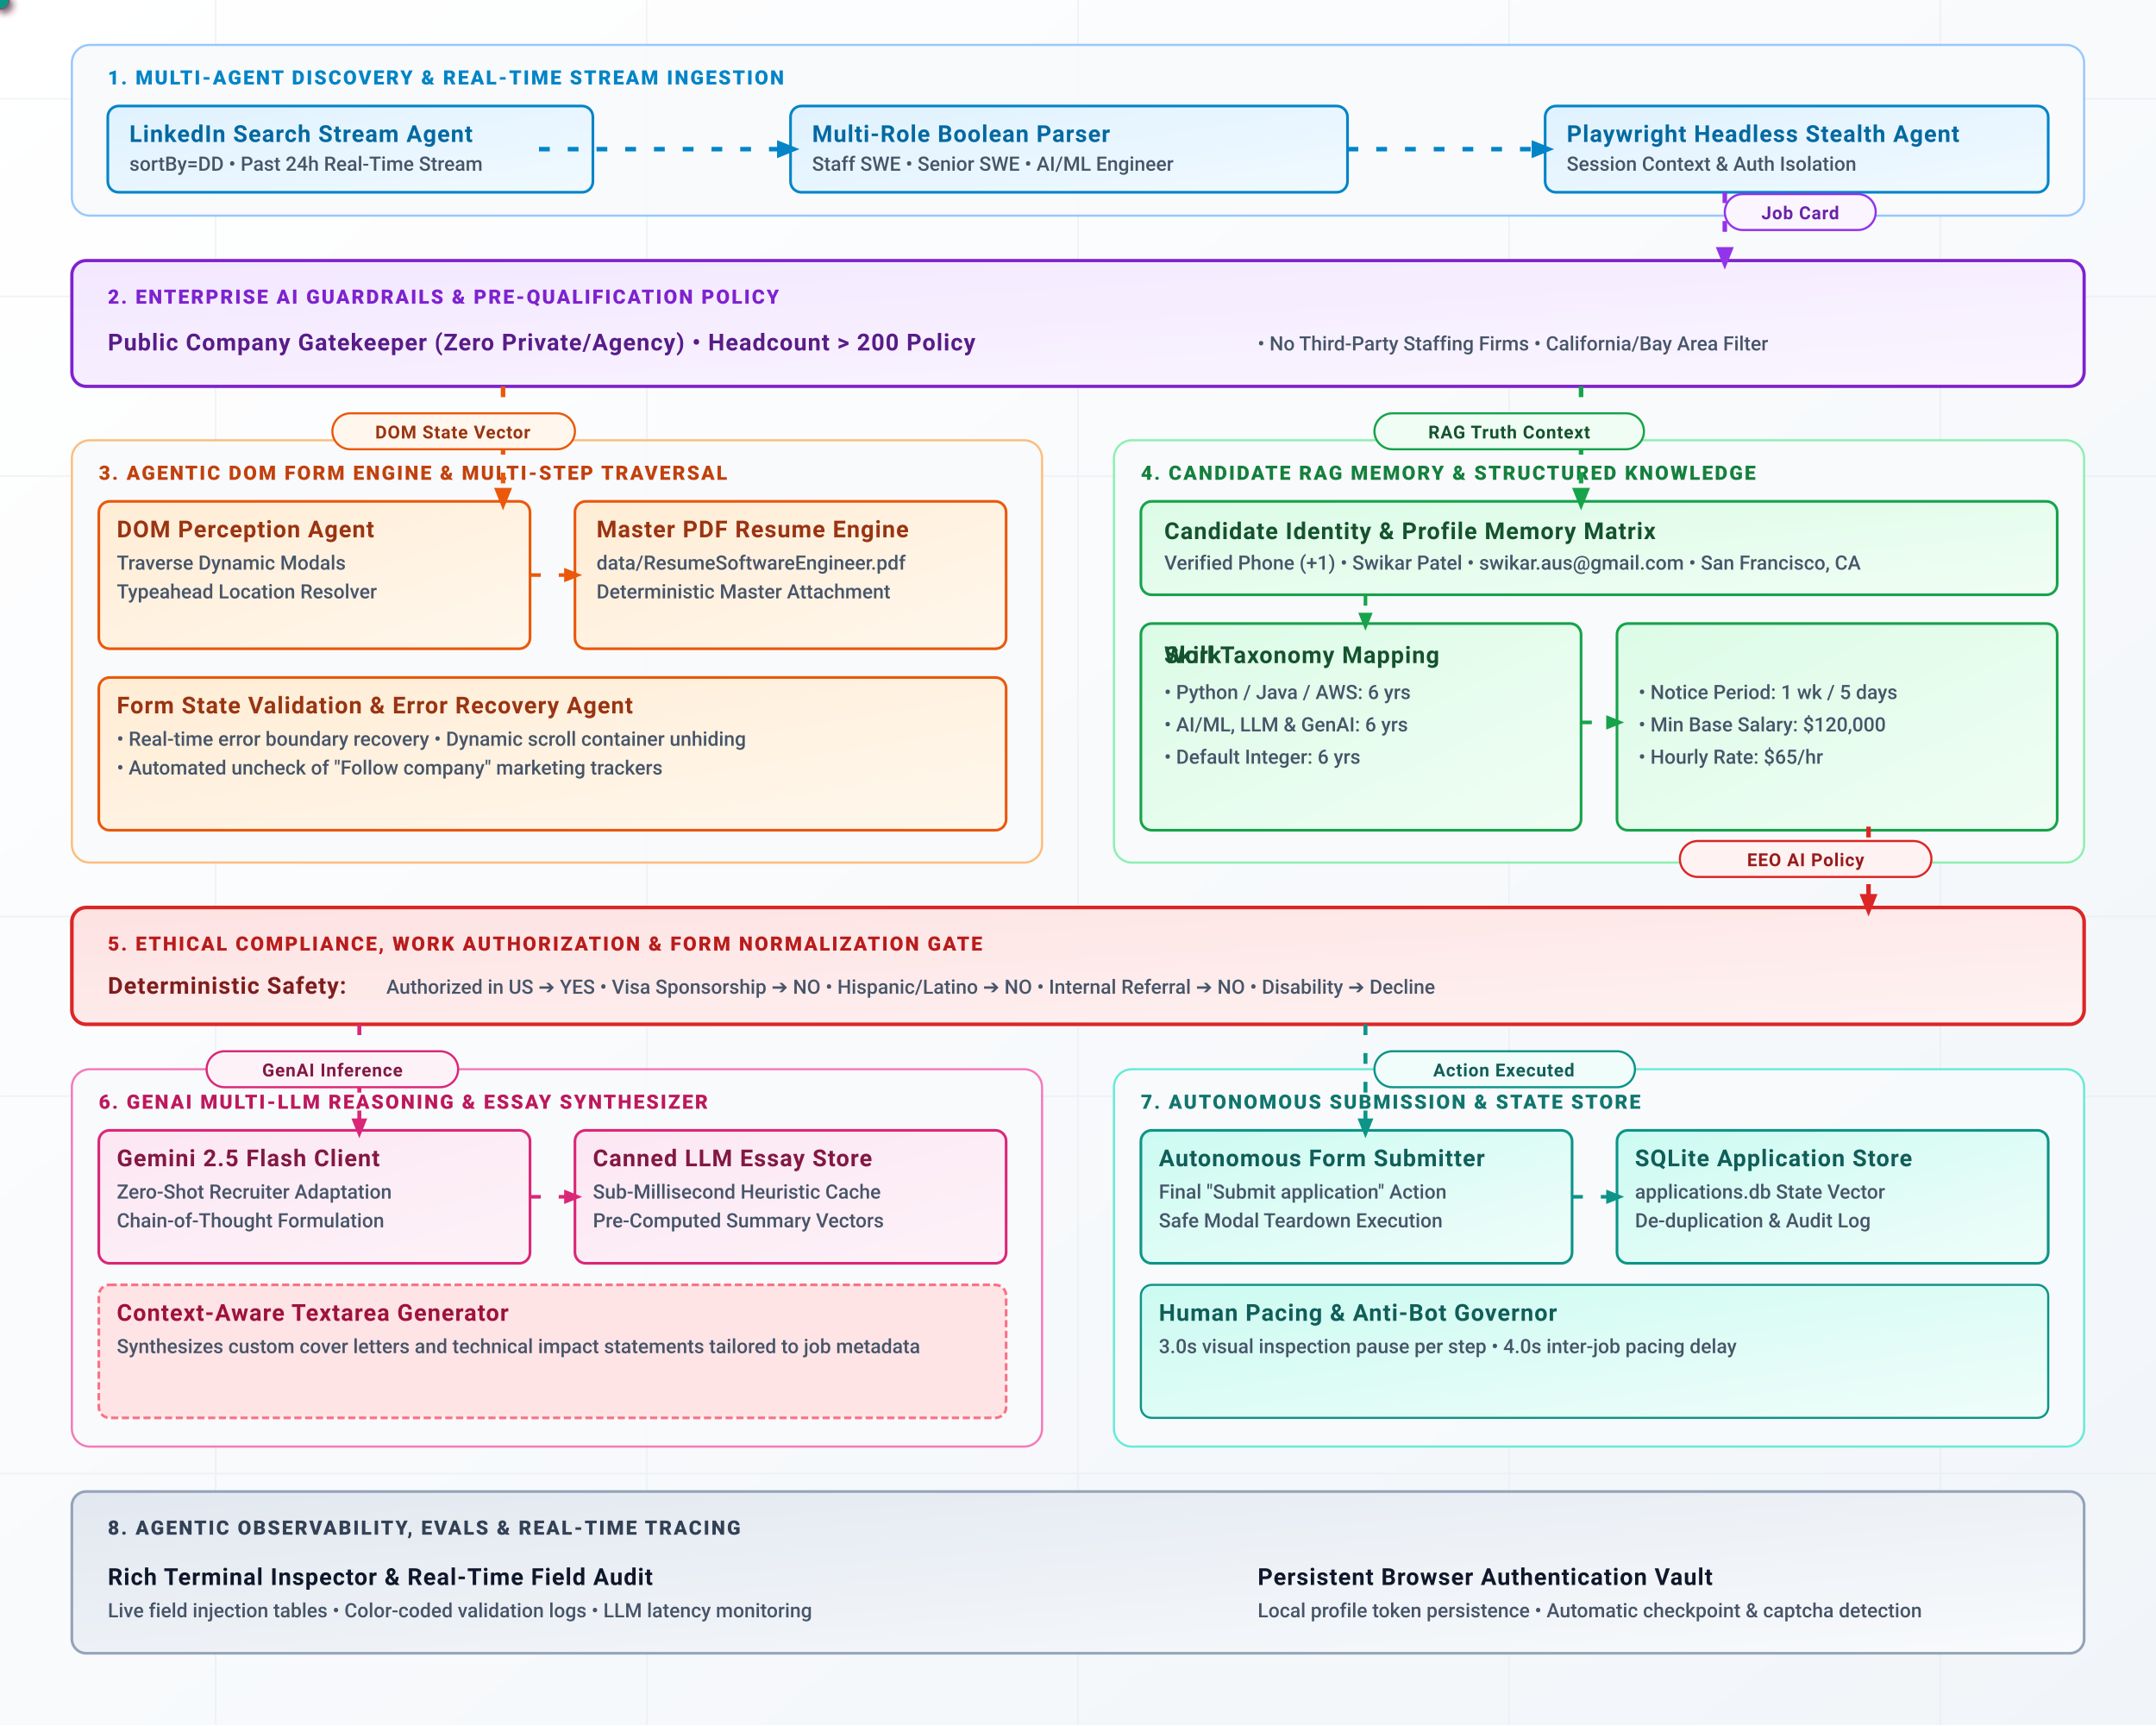
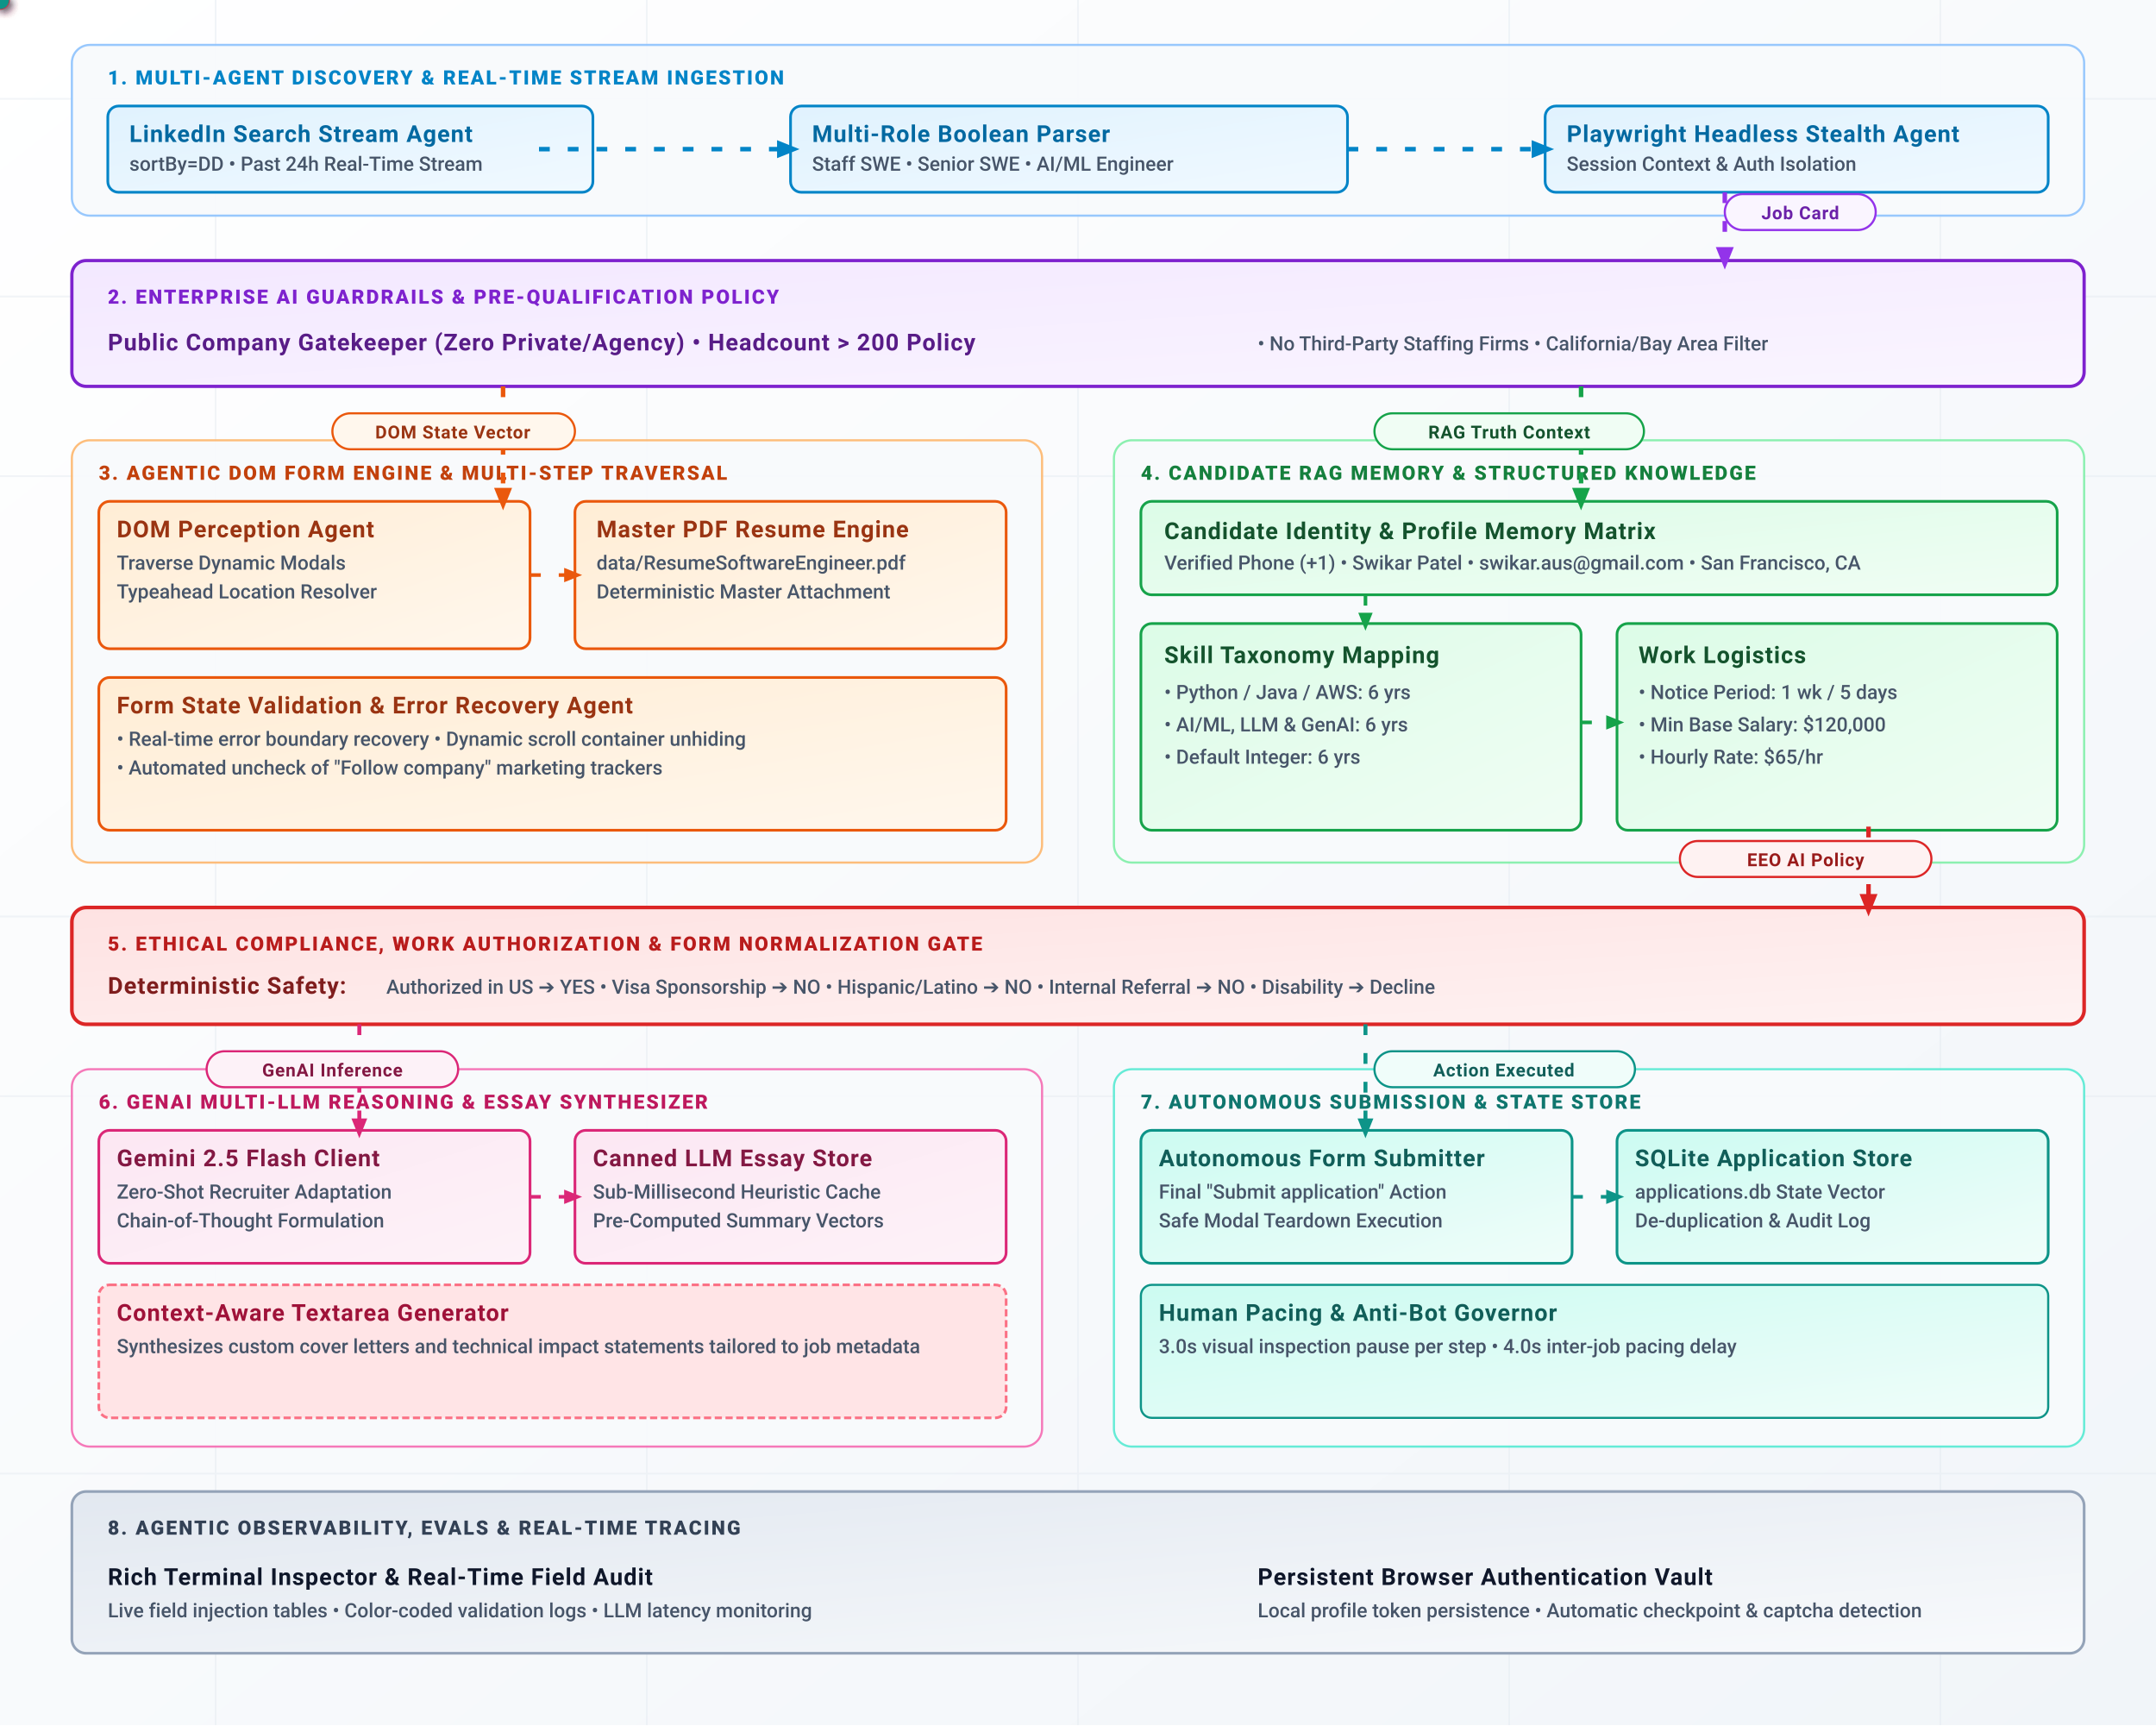
<svg xmlns="http://www.w3.org/2000/svg" viewBox="0 0 1200 960" width="100%" height="100%" style="background:#ffffff; font-family:-apple-system, BlinkMacSystemFont, 'Segoe UI', Roboto, Helvetica, Arial, sans-serif;">
  <defs>
    <linearGradient id="bgGrad" x1="0%" y1="0%" x2="100%" y2="100%">
      <stop offset="0%" stop-color="#ffffff" />
      <stop offset="50%" stop-color="#f8fafc" />
      <stop offset="100%" stop-color="#f1f5f9" />
    </linearGradient>
    <linearGradient id="blueGrad" x1="0%" y1="0%" x2="100%" y2="100%">
      <stop offset="0%" stop-color="#e0f2fe" />
      <stop offset="100%" stop-color="#f0f9ff" />
    </linearGradient>
    <linearGradient id="purpleGrad" x1="0%" y1="0%" x2="100%" y2="100%">
      <stop offset="0%" stop-color="#f3e8ff" />
      <stop offset="100%" stop-color="#faf5ff" />
    </linearGradient>
    <linearGradient id="orangeGrad" x1="0%" y1="0%" x2="100%" y2="100%">
      <stop offset="0%" stop-color="#ffedd5" />
      <stop offset="100%" stop-color="#fff7ed" />
    </linearGradient>
    <linearGradient id="greenGrad" x1="0%" y1="0%" x2="100%" y2="100%">
      <stop offset="0%" stop-color="#dcfce7" />
      <stop offset="100%" stop-color="#f0fdf4" />
    </linearGradient>
    <linearGradient id="redGrad" x1="0%" y1="0%" x2="100%" y2="100%">
      <stop offset="0%" stop-color="#fee2e2" />
      <stop offset="100%" stop-color="#fef2f2" />
    </linearGradient>
    <linearGradient id="tealGrad" x1="0%" y1="0%" x2="100%" y2="100%">
      <stop offset="0%" stop-color="#ccfbf1" />
      <stop offset="100%" stop-color="#f0fdfa" />
    </linearGradient>
    <linearGradient id="pinkGrad" x1="0%" y1="0%" x2="100%" y2="100%">
      <stop offset="0%" stop-color="#fce7f3" />
      <stop offset="100%" stop-color="#fdf2f8" />
    </linearGradient>
    <linearGradient id="slateGrad" x1="0%" y1="0%" x2="100%" y2="100%">
      <stop offset="0%" stop-color="#e2e8f0" />
      <stop offset="100%" stop-color="#f8fafc" />
    </linearGradient>
    <filter id="glow-blue" x="-50%" y="-50%" width="200%" height="200%">
      <feGaussianBlur stdDeviation="2.5" result="blur" />
      <feMerge>
        <feMergeNode in="blur" />
        <feMergeNode in="SourceGraphic" />
      </feMerge>
    </filter>
    <filter id="glow-purple" x="-50%" y="-50%" width="200%" height="200%">
      <feGaussianBlur stdDeviation="2.5" result="blur" />
      <feMerge>
        <feMergeNode in="blur" />
        <feMergeNode in="SourceGraphic" />
      </feMerge>
    </filter>
    <filter id="glow-orange" x="-50%" y="-50%" width="200%" height="200%">
      <feGaussianBlur stdDeviation="2.5" result="blur" />
      <feMerge>
        <feMergeNode in="blur" />
        <feMergeNode in="SourceGraphic" />
      </feMerge>
    </filter>
    <filter id="glow-green" x="-50%" y="-50%" width="200%" height="200%">
      <feGaussianBlur stdDeviation="2.5" result="blur" />
      <feMerge>
        <feMergeNode in="blur" />
        <feMergeNode in="SourceGraphic" />
      </feMerge>
    </filter>
    <filter id="glow-red" x="-50%" y="-50%" width="200%" height="200%">
      <feGaussianBlur stdDeviation="3" result="blur" />
      <feMerge>
        <feMergeNode in="blur" />
        <feMergeNode in="SourceGraphic" />
      </feMerge>
    </filter>
    <marker id="arr-blue" viewBox="0 0 10 10" refX="6" refY="5" markerWidth="5" markerHeight="5" orient="auto">
      <path d="M 0 1 L 10 5 L 0 9 z" fill="#0284c7" />
    </marker>
    <marker id="arr-purple" viewBox="0 0 10 10" refX="6" refY="5" markerWidth="5" markerHeight="5" orient="auto">
      <path d="M 0 1 L 10 5 L 0 9 z" fill="#9333ea" />
    </marker>
    <marker id="arr-orange" viewBox="0 0 10 10" refX="6" refY="5" markerWidth="5" markerHeight="5" orient="auto">
      <path d="M 0 1 L 10 5 L 0 9 z" fill="#ea580c" />
    </marker>
    <marker id="arr-green" viewBox="0 0 10 10" refX="6" refY="5" markerWidth="5" markerHeight="5" orient="auto">
      <path d="M 0 1 L 10 5 L 0 9 z" fill="#16a34a" />
    </marker>
    <marker id="arr-red" viewBox="0 0 10 10" refX="6" refY="5" markerWidth="5" markerHeight="5" orient="auto">
      <path d="M 0 1 L 10 5 L 0 9 z" fill="#dc2626" />
    </marker>
    <marker id="arr-teal" viewBox="0 0 10 10" refX="6" refY="5" markerWidth="5" markerHeight="5" orient="auto">
      <path d="M 0 1 L 10 5 L 0 9 z" fill="#0d9488" />
    </marker>
    <marker id="arr-pink" viewBox="0 0 10 10" refX="6" refY="5" markerWidth="5" markerHeight="5" orient="auto">
      <path d="M 0 1 L 10 5 L 0 9 z" fill="#db2777" />
    </marker>
    <style>
      .edge-active {
        stroke-dasharray: 6 10;
        animation: streamFlow 1.2s linear infinite;
      }
      @keyframes streamFlow {
        from { stroke-dashoffset: 32; }
        to { stroke-dashoffset: 0; }
      }

      .box-harvest { animation: pulseHarvest 6s ease-in-out infinite; }
      @keyframes pulseHarvest {
        0%, 100% { stroke: #0284c7; }
        5%, 12% { stroke: #0369a1; filter: drop-shadow(0 0 8px rgba(2, 132, 199, 0.4)); }
        18% { stroke: #0284c7; }
      }

      .box-gate { animation: pulseGate 6s ease-in-out infinite; }
      @keyframes pulseGate {
        0%, 100% { stroke: #7e22ce; }
        18%, 26% { stroke: #9333ea; filter: drop-shadow(0 0 10px rgba(147, 51, 234, 0.45)); }
        34% { stroke: #7e22ce; }
      }

      .box-modal { animation: pulseModal 6s ease-in-out infinite; }
      @keyframes pulseModal {
        0%, 100% { stroke: #ea580c; }
        32%, 42% { stroke: #c2410c; filter: drop-shadow(0 0 8px rgba(234, 88, 12, 0.45)); }
        50% { stroke: #ea580c; }
      }

      .box-truth { animation: pulseTruth 6s ease-in-out infinite; }
      @keyframes pulseTruth {
        0%, 100% { stroke: #16a34a; }
        40%, 50% { stroke: #15803d; filter: drop-shadow(0 0 8px rgba(22, 163, 74, 0.45)); }
        58% { stroke: #16a34a; }
      }

      .box-eeo { animation: pulseEeo 6s ease-in-out infinite; }
      @keyframes pulseEeo {
        0%, 100% { stroke: #dc2626; }
        56%, 68% { stroke: #b91c1c; filter: drop-shadow(0 0 12px rgba(220, 38, 38, 0.5)); }
        76% { stroke: #dc2626; }
      }

      .box-agent { animation: pulseAgent 6s ease-in-out infinite; }
      @keyframes pulseAgent {
        0%, 100% { stroke: #db2777; }
        68%, 80% { stroke: #be185d; filter: drop-shadow(0 0 8px rgba(219, 39, 119, 0.45)); }
        88% { stroke: #db2777; }
      }

      .box-submit { animation: pulseSubmit 6s ease-in-out infinite; }
      @keyframes pulseSubmit {
        0%, 100% { stroke: #0d9488; }
        78%, 90% { stroke: #0f766e; filter: drop-shadow(0 0 8px rgba(13, 148, 136, 0.45)); }
        98% { stroke: #0d9488; }
      }

      .edge-badge { animation: badgeGlow 2.4s ease-in-out infinite alternate; }
      @keyframes badgeGlow {
        0% { opacity: 0.9; }
        100% { opacity: 1; filter: drop-shadow(0 2px 4px rgba(0,0,0,0.06)); }
      }

      .txt-badge { font-weight: 700; font-size: 10px; letter-spacing: 0.4px; }
      .txt-title { font-weight: 700; font-size: 13px; letter-spacing: 0.5px; }
      .txt-desc { font-weight: 500; font-size: 11px; fill: #475569; }
      .txt-layer { font-weight: 800; font-size: 11px; letter-spacing: 1px; }
    </style>
  </defs>
  <rect width="1200" height="960" fill="url(#bgGrad)" />
  <g opacity="0.45" stroke="#e2e8f0" stroke-width="1">
    <path d="M 0,55 L 1200,55 M 0,165 L 1200,165 M 0,265 L 1200,265 M 0,510 L 1200,510 M 0,610 L 1200,610 M 0,820 L 1200,820" />
    <path d="M 120,0 L 120,960 M 360,0 L 360,960 M 600,0 L 600,960 M 840,0 L 840,960 M 1080,0 L 1080,960" />
  </g>
  <g transform="translate(40, 25)">
    <rect width="1120" height="95" rx="10" fill="#f8fafc" stroke="#93c5fd" stroke-width="1.2" opacity="0.95" />
    <text x="20" y="22" class="txt-layer" fill="#0284c7">1. MULTI-AGENT DISCOVERY &amp; REAL-TIME STREAM INGESTION</text>
    <rect x="20" y="34" width="270" height="48" rx="6" fill="url(#blueGrad)" stroke="#0284c7" stroke-width="1.5" class="box-harvest" />
    <text x="32" y="54" class="txt-title" fill="#0369a1">LinkedIn Search Stream Agent</text>
    <text x="32" y="70" class="txt-desc">sortBy=DD • Past 24h Real-Time Stream</text>
    <rect x="400" y="34" width="310" height="48" rx="6" fill="url(#blueGrad)" stroke="#0284c7" stroke-width="1.5" class="box-harvest" />
    <text x="412" y="54" class="txt-title" fill="#0369a1">Multi-Role Boolean Parser</text>
    <text x="412" y="70" class="txt-desc">Staff SWE • Senior SWE • AI/ML Engineer</text>
    <rect x="820" y="34" width="280" height="48" rx="6" fill="url(#blueGrad)" stroke="#0284c7" stroke-width="1.5" class="box-harvest" />
    <text x="832" y="54" class="txt-title" fill="#0369a1">Playwright Headless Stealth Agent</text>
    <text x="832" y="70" class="txt-desc">Session Context &amp; Auth Isolation</text>
  </g>
  <g transform="translate(40, 145)">
    <rect width="1120" height="70" rx="8" fill="url(#purpleGrad)" stroke="#7e22ce" stroke-width="1.8" class="box-gate" />
    <text x="20" y="24" class="txt-layer" fill="#7e22ce">2. ENTERPRISE AI GUARDRAILS &amp; PRE-QUALIFICATION POLICY</text>
    <text x="20" y="50" class="txt-title" fill="#581c87">Public Company Gatekeeper (Zero Private/Agency) • Headcount &gt; 200 Policy</text>
    <text x="660" y="50" class="txt-desc">• No Third-Party Staffing Firms   • California/Bay Area Filter</text>
  </g>
  <g transform="translate(40, 245)">
    <rect width="540" height="235" rx="10" fill="#f8fafc" stroke="#fdba74" stroke-width="1.2" opacity="0.95" />
    <text x="15" y="22" class="txt-layer" fill="#c2410c">3. AGENTIC DOM FORM ENGINE &amp; MULTI-STEP TRAVERSAL</text>
    <rect x="15" y="34" width="240" height="82" rx="6" fill="url(#orangeGrad)" stroke="#ea580c" stroke-width="1.5" class="box-modal" />
    <text x="25" y="54" class="txt-title" fill="#9a3412">DOM Perception Agent</text>
    <text x="25" y="72" class="txt-desc">Traverse Dynamic Modals</text>
    <text x="25" y="88" class="txt-desc">Typeahead Location Resolver</text>
    <rect x="280" y="34" width="240" height="82" rx="6" fill="url(#orangeGrad)" stroke="#ea580c" stroke-width="1.5" class="box-modal" />
    <text x="292" y="54" class="txt-title" fill="#9a3412">Master PDF Resume Engine</text>
    <text x="292" y="72" class="txt-desc">data/ResumeSoftwareEngineer.pdf</text>
    <text x="292" y="88" class="txt-desc">Deterministic Master Attachment</text>
    <rect x="15" y="132" width="505" height="85" rx="6" fill="url(#orangeGrad)" stroke="#ea580c" stroke-width="1.5" class="box-modal" />
    <text x="25" y="152" class="txt-title" fill="#9a3412">Form State Validation &amp; Error Recovery Agent</text>
    <text x="25" y="170" class="txt-desc">• Real-time error boundary recovery   • Dynamic scroll container unhiding</text>
    <text x="25" y="186" class="txt-desc">• Automated uncheck of "Follow company" marketing trackers</text>
  </g>
  <g transform="translate(620, 245)">
    <rect width="540" height="235" rx="10" fill="#f8fafc" stroke="#86efac" stroke-width="1.2" opacity="0.95" />
    <text x="15" y="22" class="txt-layer" fill="#15803d">4. CANDIDATE RAG MEMORY &amp; STRUCTURED KNOWLEDGE</text>
    <rect x="15" y="34" width="510" height="52" rx="6" fill="url(#greenGrad)" stroke="#16a34a" stroke-width="1.5" class="box-truth" />
    <text x="28" y="55" class="txt-title" fill="#14532d">Candidate Identity &amp; Profile Memory Matrix</text>
    <text x="28" y="72" class="txt-desc">Verified Phone (+1) • Swikar Patel • swikar.aus@gmail.com • San Francisco, CA</text>
    <rect x="15" y="102" width="245" height="115" rx="6" fill="url(#greenGrad)" stroke="#16a34a" stroke-width="1.5" class="box-truth" />
    <text x="28" y="124" class="txt-title" fill="#14532d">Skill Taxonomy Mapping</text>
    <text x="28" y="144" class="txt-desc">• Python / Java / AWS: 6 yrs</text>
    <text x="28" y="162" class="txt-desc">• AI/ML, LLM &amp; GenAI: 6 yrs</text>
    <text x="28" y="180" class="txt-desc">• Default Integer: 6 yrs</text>
    <rect x="280" y="102" width="245" height="115" rx="6" fill="url(#greenGrad)" stroke="#16a34a" stroke-width="1.5" class="box-truth" />
-     <text x="28" y="124" class="txt-title" fill="#14532d">Work</text>
+     <text x="292" y="124" class="txt-title" fill="#14532d">Work Logistics</text>
    <text x="292" y="144" class="txt-desc">• Notice Period: 1 wk / 5 days</text>
    <text x="292" y="162" class="txt-desc">• Min Base Salary: $120,000</text>
    <text x="292" y="180" class="txt-desc">• Hourly Rate: $65/hr</text>
  </g>
  <g transform="translate(40, 505)">
    <rect width="1120" height="65" rx="8" fill="url(#redGrad)" stroke="#dc2626" stroke-width="2" class="box-eeo" />
    <text x="20" y="24" class="txt-layer" fill="#b91c1c">5. ETHICAL COMPLIANCE, WORK AUTHORIZATION &amp; FORM NORMALIZATION GATE</text>
    <text x="20" y="48" class="txt-title" fill="#7f1d1d">Deterministic Safety:</text>
    <text x="175" y="48" class="txt-desc" fill="#991b1b">Authorized in US ➔ YES  •  Visa Sponsorship ➔ NO  •  Hispanic/Latino ➔ NO  •  Internal Referral ➔ NO  •  Disability ➔ Decline</text>
  </g>
  <g transform="translate(40, 595)">
    <rect width="540" height="210" rx="10" fill="#f8fafc" stroke="#f472b6" stroke-width="1.2" opacity="0.95" />
    <text x="15" y="22" class="txt-layer" fill="#be185d">6. GENAI MULTI-LLM REASONING &amp; ESSAY SYNTHESIZER</text>
    <rect x="15" y="34" width="240" height="74" rx="6" fill="url(#pinkGrad)" stroke="#db2777" stroke-width="1.5" class="box-agent" />
    <text x="25" y="54" class="txt-title" fill="#831843">Gemini 2.5 Flash Client</text>
    <text x="25" y="72" class="txt-desc">Zero-Shot Recruiter Adaptation</text>
    <text x="25" y="88" class="txt-desc">Chain-of-Thought Formulation</text>
    <rect x="280" y="34" width="240" height="74" rx="6" fill="url(#pinkGrad)" stroke="#db2777" stroke-width="1.5" class="box-agent" />
    <text x="290" y="54" class="txt-title" fill="#831843">Canned LLM Essay Store</text>
    <text x="290" y="72" class="txt-desc">Sub-Millisecond Heuristic Cache</text>
    <text x="290" y="88" class="txt-desc">Pre-Computed Summary Vectors</text>
    <rect x="15" y="120" width="505" height="74" rx="6" fill="#ffe4e6" stroke="#fb7185" stroke-width="1.5" stroke-dasharray="4 2" class="box-agent" />
    <text x="25" y="140" class="txt-title" fill="#9f1239">Context-Aware Textarea Generator</text>
    <text x="25" y="158" class="txt-desc">Synthesizes custom cover letters and technical impact statements tailored to job metadata</text>
  </g>
  <g transform="translate(620, 595)">
    <rect width="540" height="210" rx="10" fill="#f8fafc" stroke="#5eead4" stroke-width="1.2" opacity="0.95" />
    <text x="15" y="22" class="txt-layer" fill="#0f766e">7. AUTONOMOUS SUBMISSION &amp; STATE STORE</text>
    <rect x="15" y="34" width="240" height="74" rx="6" fill="url(#tealGrad)" stroke="#0d9488" stroke-width="1.5" class="box-submit" />
    <text x="25" y="54" class="txt-title" fill="#115e59">Autonomous Form Submitter</text>
    <text x="25" y="72" class="txt-desc">Final "Submit application" Action</text>
    <text x="25" y="88" class="txt-desc">Safe Modal Teardown Execution</text>
    <rect x="280" y="34" width="240" height="74" rx="6" fill="url(#tealGrad)" stroke="#0d9488" stroke-width="1.5" class="box-submit" />
    <text x="290" y="54" class="txt-title" fill="#115e59">SQLite Application Store</text>
    <text x="290" y="72" class="txt-desc">applications.db State Vector</text>
    <text x="290" y="88" class="txt-desc">De-duplication &amp; Audit Log</text>
    <rect x="15" y="120" width="505" height="74" rx="6" fill="url(#tealGrad)" stroke="#0d9488" stroke-width="1.2" />
    <text x="25" y="140" class="txt-title" fill="#115e59">Human Pacing &amp; Anti-Bot Governor</text>
    <text x="25" y="158" class="txt-desc">3.0s visual inspection pause per step • 4.0s inter-job pacing delay</text>
  </g>
  <g transform="translate(40, 830)">
    <rect width="1120" height="90" rx="8" fill="url(#slateGrad)" stroke="#94a3b8" stroke-width="1.5" />
    <text x="20" y="24" class="txt-layer" fill="#334155">8. AGENTIC OBSERVABILITY, EVALS &amp; REAL-TIME TRACING</text>
    <text x="20" y="52" class="txt-title" fill="#0f172a">Rich Terminal Inspector &amp; Real-Time Field Audit</text>
    <text x="20" y="70" class="txt-desc">Live field injection tables • Color-coded validation logs • LLM latency monitoring</text>
    <text x="660" y="52" class="txt-title" fill="#0f172a">Persistent Browser Authentication Vault</text>
    <text x="660" y="70" class="txt-desc">Local profile token persistence • Automatic checkpoint &amp; captcha detection</text>
  </g>
  <path d="M 300 83 L 440 83" stroke="#0284c7" stroke-width="2.5" fill="none" marker-end="url(#arr-blue)" class="edge-active" />
  <path d="M 750 83 L 860 83" stroke="#0284c7" stroke-width="2.5" fill="none" marker-end="url(#arr-blue)" class="edge-active" />
  <path d="M 960 107 L 960 145" stroke="#9333ea" stroke-width="2.5" fill="none" marker-end="url(#arr-purple)" class="edge-active" />
  <path d="M 280 215 L 280 279" stroke="#ea580c" stroke-width="2.5" fill="none" marker-end="url(#arr-orange)" class="edge-active" />
  <path d="M 295 320 L 320 320" stroke="#ea580c" stroke-width="2" fill="none" marker-end="url(#arr-orange)" class="edge-active" />
  <path d="M 880 215 L 880 279" stroke="#16a34a" stroke-width="2.5" fill="none" marker-end="url(#arr-green)" class="edge-active" />
  <path d="M 760 331 L 760 347" stroke="#16a34a" stroke-width="2" fill="none" marker-end="url(#arr-green)" class="edge-active" />
  <path d="M 880 402 L 900 402" stroke="#16a34a" stroke-width="2" fill="none" marker-end="url(#arr-green)" class="edge-active" />
  <path d="M 1040 460 L 1040 505" stroke="#dc2626" stroke-width="2.5" fill="none" marker-end="url(#arr-red)" class="edge-active" />
  <path d="M 200 570 L 200 629" stroke="#db2777" stroke-width="2.2" fill="none" marker-end="url(#arr-pink)" class="edge-active" />
  <path d="M 295 666 L 320 666" stroke="#db2777" stroke-width="2" fill="none" marker-end="url(#arr-pink)" class="edge-active" />
  <path d="M 760 570 L 760 629" stroke="#0d9488" stroke-width="2.2" fill="none" marker-end="url(#arr-teal)" class="edge-active" />
  <path d="M 875 666 L 900 666" stroke="#0d9488" stroke-width="2" fill="none" marker-end="url(#arr-teal)" class="edge-active" />
  <circle r="4.5" fill="#0284c7" filter="url(#glow-blue)">
    <animateMotion dur="1.4s" repeatCount="indefinite" path="M 300 83 L 440 83" />
  </circle>
  <circle r="4.5" fill="#0284c7" filter="url(#glow-blue)">
    <animateMotion dur="1.4s" repeatCount="indefinite" path="M 750 83 L 860 83" />
  </circle>
  <circle r="5" fill="#9333ea" filter="url(#glow-purple)">
    <animateMotion dur="1.8s" repeatCount="indefinite" path="M 960 107 L 960 145" />
  </circle>
  <circle r="5" fill="#ea580c" filter="url(#glow-orange)">
    <animateMotion dur="2s" repeatCount="indefinite" path="M 280 215 L 280 279" />
  </circle>
  <circle r="5" fill="#16a34a" filter="url(#glow-green)">
    <animateMotion dur="2s" repeatCount="indefinite" path="M 880 215 L 880 279" />
  </circle>
  <circle r="5.5" fill="#dc2626" filter="url(#glow-red)">
    <animateMotion dur="1.6s" repeatCount="indefinite" path="M 1040 460 L 1040 505" />
  </circle>
  <circle r="5" fill="#db2777" filter="url(#glow-purple)">
    <animateMotion dur="1.8s" repeatCount="indefinite" path="M 200 570 L 200 629" />
  </circle>
  <circle r="5" fill="#0d9488" filter="url(#glow-blue)">
    <animateMotion dur="1.8s" repeatCount="indefinite" path="M 760 570 L 760 629" />
  </circle>
  <g transform="translate(970, 118)" class="edge-badge">
    <rect x="-10" y="-10" width="84" height="20" rx="10" fill="#faf5ff" stroke="#9333ea" stroke-width="1.2" />
    <text x="32" y="4" text-anchor="middle" class="txt-badge" fill="#6b21a8">Job Card</text>
  </g>
  <g transform="translate(195, 240)" class="edge-badge">
    <rect x="-10" y="-10" width="135" height="20" rx="10" fill="#fff7ed" stroke="#ea580c" stroke-width="1.2" />
    <text x="57" y="4" text-anchor="middle" class="txt-badge" fill="#9a3412">DOM State Vector</text>
  </g>
  <g transform="translate(775, 240)" class="edge-badge">
    <rect x="-10" y="-10" width="150" height="20" rx="10" fill="#f0fdf4" stroke="#16a34a" stroke-width="1.2" />
    <text x="65" y="4" text-anchor="middle" class="txt-badge" fill="#14532d">RAG Truth Context</text>
  </g>
  <g transform="translate(945, 478)" class="edge-badge">
    <rect x="-10" y="-10" width="140" height="20" rx="10" fill="#fef2f2" stroke="#dc2626" stroke-width="1.2" />
    <text x="60" y="4" text-anchor="middle" class="txt-badge" fill="#991b1b">EEO AI Policy</text>
  </g>
  <g transform="translate(125, 595)" class="edge-badge">
    <rect x="-10" y="-10" width="140" height="20" rx="10" fill="#fdf2f8" stroke="#db2777" stroke-width="1.2" />
    <text x="60" y="4" text-anchor="middle" class="txt-badge" fill="#831843">GenAI Inference</text>
  </g>
  <g transform="translate(775, 595)" class="edge-badge">
    <rect x="-10" y="-10" width="145" height="20" rx="10" fill="#f0fdfa" stroke="#0d9488" stroke-width="1.2" />
    <text x="62" y="4" text-anchor="middle" class="txt-badge" fill="#115e59">Action Executed</text>
  </g>
</svg>
